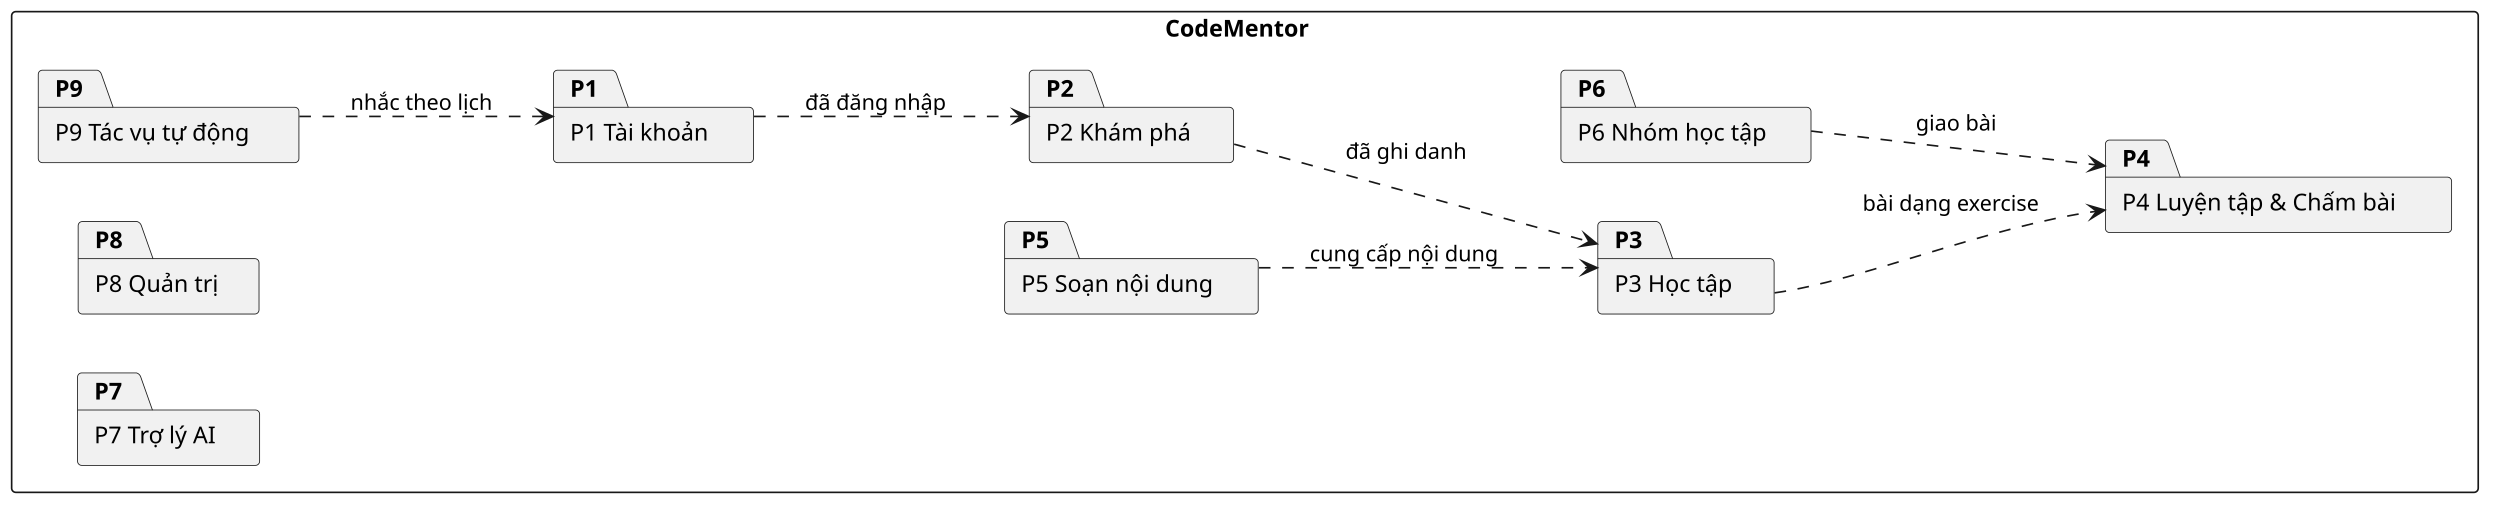
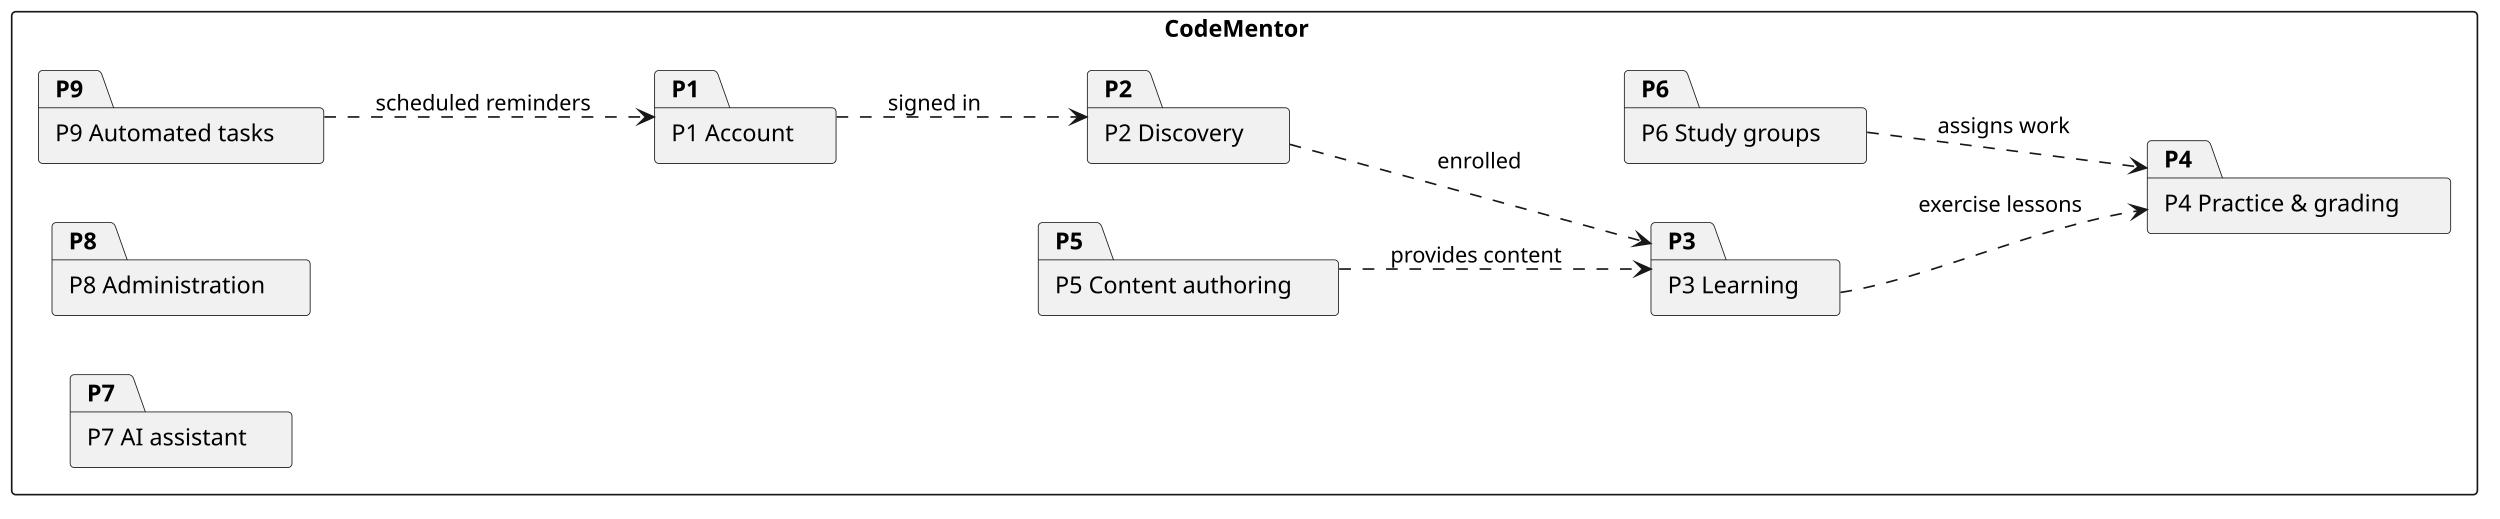
- <svg xmlns="http://www.w3.org/2000/svg" contentStyleType="text/css" data-diagram-type="DESCRIPTION" height="310px" preserveAspectRatio="none" style="width:1503px;height:310px;background:#FFFFFF;" version="1.1" viewBox="0 0 1503 310" width="1503px" zoomAndPan="magnify">
+ <svg xmlns="http://www.w3.org/2000/svg" version="1.1" data-diagram-type="DESCRIPTION" style="width:1496px;height:310px;background:#FFFFFF;" width="1496px" height="310px" viewBox="0 0 1496 310" zoomAndPan="magnify" preserveAspectRatio="none" contentStyleType="text/css">
  <defs />
-   <g>
-     <g class="cluster" data-qualified-name="CodeMentor" data-source-line="4" id="ent0001">
-       <rect fill="none" height="289" rx="2.5" ry="2.5" style="stroke:#181818;stroke-width:1;" width="1482.91" x="7" y="7" />
-       <text fill="#000000" font-family="sans-serif" font-size="14" font-weight="700" lengthAdjust="spacing" textLength="96.018" x="700.446" y="21.995">CodeMentor</text>
+   <g font-family="sans-serif" lengthAdjust="spacing">
+     <g class="cluster" data-qualified-name="CodeMentor" id="ent0001" data-source-line="4">
+       <rect x="7" y="7" width="1475.48" height="289" fill="none" style="stroke:#181818;stroke-width:1;" rx="2.5" ry="2.5" />
+       <text x="696.731" y="21.995" fill="#000" font-size="14" textLength="96.018" font-weight="700">CodeMentor</text>
    </g>
-     <g class="entity" data-qualified-name="CodeMentor.P1" data-source-line="5" id="ent0002">
-       <path d="M335.21,42.2 L368.212,42.2 A3.75,3.75 0 0 1 370.712,44.7 L377.712,64.497 L450.479,64.497 A2.5,2.5 0 0 1 452.979,66.997 L452.979,95.294 A2.5,2.5 0 0 1 450.479,97.794 L335.21,97.794 A2.5,2.5 0 0 1 332.71,95.294 L332.71,44.7 A2.5,2.5 0 0 1 335.21,42.2" fill="#F1F1F1" style="stroke:#181818;stroke-width:0.5;" />
-       <line style="stroke:#181818;stroke-width:0.5;" x1="332.71" x2="377.712" y1="64.497" y2="64.497" />
-       <text fill="#000000" font-family="sans-serif" font-size="14" font-weight="700" lengthAdjust="spacing" textLength="20.002" x="342.71" y="58.195">P1</text>
-       <text fill="#000000" font-family="sans-serif" font-size="14" lengthAdjust="spacing" textLength="90.269" x="342.71" y="84.492">P1 Tài khoản</text>
+     <g class="entity" data-qualified-name="CodeMentor.P1" id="ent0002" data-source-line="5">
+       <path d="M394.22,42.2 L427.222,42.2 A3.75,3.75 0 0 1 429.722,44.7 L436.722,64.497 L497.792,64.497 A2.5,2.5 0 0 1 500.292,66.997 L500.292,95.294 A2.5,2.5 0 0 1 497.792,97.794 L394.22,97.794 A2.5,2.5 0 0 1 391.72,95.294 L391.72,44.7 A2.5,2.5 0 0 1 394.22,42.2" style="stroke:#181818;stroke-width:0.5;" fill="#F1F1F1" />
+       <line x1="391.72" y1="64.497" x2="436.722" y2="64.497" style="stroke:#181818;stroke-width:0.5;" />
+       <text x="401.72" y="58.195" fill="#000" font-size="14" textLength="20.002" font-weight="700">P1</text>
+       <text x="401.72" y="84.492" fill="#000" font-size="14" textLength="78.572">P1 Account</text>
    </g>
-     <g class="entity" data-qualified-name="CodeMentor.P2" data-source-line="6" id="ent0003">
-       <path d="M621.28,42.2 L654.282,42.2 A3.75,3.75 0 0 1 656.782,44.7 L663.782,64.497 L739.139,64.497 A2.5,2.5 0 0 1 741.639,66.997 L741.639,95.294 A2.5,2.5 0 0 1 739.139,97.794 L621.28,97.794 A2.5,2.5 0 0 1 618.78,95.294 L618.78,44.7 A2.5,2.5 0 0 1 621.28,42.2" fill="#F1F1F1" style="stroke:#181818;stroke-width:0.5;" />
-       <line style="stroke:#181818;stroke-width:0.5;" x1="618.78" x2="663.782" y1="64.497" y2="64.497" />
-       <text fill="#000000" font-family="sans-serif" font-size="14" font-weight="700" lengthAdjust="spacing" textLength="20.002" x="628.78" y="58.195">P2</text>
-       <text fill="#000000" font-family="sans-serif" font-size="14" lengthAdjust="spacing" textLength="92.859" x="628.78" y="84.492">P2 Khám phá</text>
+     <g class="entity" data-qualified-name="CodeMentor.P2" id="ent0003" data-source-line="6">
+       <path d="M653.17,42.2 L686.172,42.2 A3.75,3.75 0 0 1 688.672,44.7 L695.672,64.497 L769.136,64.497 A2.5,2.5 0 0 1 771.636,66.997 L771.636,95.294 A2.5,2.5 0 0 1 769.136,97.794 L653.17,97.794 A2.5,2.5 0 0 1 650.67,95.294 L650.67,44.7 A2.5,2.5 0 0 1 653.17,42.2" style="stroke:#181818;stroke-width:0.5;" fill="#F1F1F1" />
+       <line x1="650.67" y1="64.497" x2="695.672" y2="64.497" style="stroke:#181818;stroke-width:0.5;" />
+       <text x="660.67" y="58.195" fill="#000" font-size="14" textLength="20.002" font-weight="700">P2</text>
+       <text x="660.67" y="84.492" fill="#000" font-size="14" textLength="90.966">P2 Discovery</text>
    </g>
-     <g class="entity" data-qualified-name="CodeMentor.P3" data-source-line="7" id="ent0004">
-       <path d="M963.1,133.2 L996.102,133.2 A3.75,3.75 0 0 1 998.602,135.7 L1005.602,155.497 L1064.095,155.497 A2.5,2.5 0 0 1 1066.595,157.997 L1066.595,186.294 A2.5,2.5 0 0 1 1064.095,188.794 L963.1,188.794 A2.5,2.5 0 0 1 960.6,186.294 L960.6,135.7 A2.5,2.5 0 0 1 963.1,133.2" fill="#F1F1F1" style="stroke:#181818;stroke-width:0.5;" />
-       <line style="stroke:#181818;stroke-width:0.5;" x1="960.6" x2="1005.602" y1="155.497" y2="155.497" />
-       <text fill="#000000" font-family="sans-serif" font-size="14" font-weight="700" lengthAdjust="spacing" textLength="20.002" x="970.6" y="149.195">P3</text>
-       <text fill="#000000" font-family="sans-serif" font-size="14" lengthAdjust="spacing" textLength="75.995" x="970.6" y="175.492">P3 Học tập</text>
+     <g class="entity" data-qualified-name="CodeMentor.P3" id="ent0004" data-source-line="7">
+       <path d="M990.44,133.2 L1023.442,133.2 A3.75,3.75 0 0 1 1025.942,135.7 L1032.942,155.497 L1098.51,155.497 A2.5,2.5 0 0 1 1101.01,157.997 L1101.01,186.294 A2.5,2.5 0 0 1 1098.51,188.794 L990.44,188.794 A2.5,2.5 0 0 1 987.94,186.294 L987.94,135.7 A2.5,2.5 0 0 1 990.44,133.2" style="stroke:#181818;stroke-width:0.5;" fill="#F1F1F1" />
+       <line x1="987.94" y1="155.497" x2="1032.942" y2="155.497" style="stroke:#181818;stroke-width:0.5;" />
+       <text x="997.94" y="149.195" fill="#000" font-size="14" textLength="20.002" font-weight="700">P3</text>
+       <text x="997.94" y="175.492" fill="#000" font-size="14" textLength="83.07">P3 Learning</text>
    </g>
-     <g class="entity" data-qualified-name="CodeMentor.P4" data-source-line="8" id="ent0005">
-       <path d="M1268.27,84.2 L1301.272,84.2 A3.75,3.75 0 0 1 1303.772,86.7 L1310.772,106.497 L1471.408,106.497 A2.5,2.5 0 0 1 1473.908,108.997 L1473.908,137.294 A2.5,2.5 0 0 1 1471.408,139.794 L1268.27,139.794 A2.5,2.5 0 0 1 1265.77,137.294 L1265.77,86.7 A2.5,2.5 0 0 1 1268.27,84.2" fill="#F1F1F1" style="stroke:#181818;stroke-width:0.5;" />
-       <line style="stroke:#181818;stroke-width:0.5;" x1="1265.77" x2="1310.772" y1="106.497" y2="106.497" />
-       <text fill="#000000" font-family="sans-serif" font-size="14" font-weight="700" lengthAdjust="spacing" textLength="20.002" x="1275.77" y="100.195">P4</text>
-       <text fill="#000000" font-family="sans-serif" font-size="14" lengthAdjust="spacing" textLength="178.138" x="1275.77" y="126.492">P4 Luyện tập &amp; Chấm bài</text>
+     <g class="entity" data-qualified-name="CodeMentor.P4" id="ent0005" data-source-line="8">
+       <path d="M1287.44,84.2 L1320.442,84.2 A3.75,3.75 0 0 1 1322.942,86.7 L1329.942,106.497 L1463.979,106.497 A2.5,2.5 0 0 1 1466.479,108.997 L1466.479,137.294 A2.5,2.5 0 0 1 1463.979,139.794 L1287.44,139.794 A2.5,2.5 0 0 1 1284.94,137.294 L1284.94,86.7 A2.5,2.5 0 0 1 1287.44,84.2" style="stroke:#181818;stroke-width:0.5;" fill="#F1F1F1" />
+       <line x1="1284.94" y1="106.497" x2="1329.942" y2="106.497" style="stroke:#181818;stroke-width:0.5;" />
+       <text x="1294.94" y="100.195" fill="#000" font-size="14" textLength="20.002" font-weight="700">P4</text>
+       <text x="1294.94" y="126.492" fill="#000" font-size="14" textLength="151.539">P4 Practice &amp; grading</text>
    </g>
-     <g class="entity" data-qualified-name="CodeMentor.P5" data-source-line="9" id="ent0006">
-       <path d="M606.48,133.2 L639.482,133.2 A3.75,3.75 0 0 1 641.982,135.7 L648.982,155.497 L753.932,155.497 A2.5,2.5 0 0 1 756.432,157.997 L756.432,186.294 A2.5,2.5 0 0 1 753.932,188.794 L606.48,188.794 A2.5,2.5 0 0 1 603.98,186.294 L603.98,135.7 A2.5,2.5 0 0 1 606.48,133.2" fill="#F1F1F1" style="stroke:#181818;stroke-width:0.5;" />
-       <line style="stroke:#181818;stroke-width:0.5;" x1="603.98" x2="648.982" y1="155.497" y2="155.497" />
-       <text fill="#000000" font-family="sans-serif" font-size="14" font-weight="700" lengthAdjust="spacing" textLength="20.002" x="613.98" y="149.195">P5</text>
-       <text fill="#000000" font-family="sans-serif" font-size="14" lengthAdjust="spacing" textLength="122.452" x="613.98" y="175.492">P5 Soạn nội dung</text>
+     <g class="entity" data-qualified-name="CodeMentor.P5" id="ent0006" data-source-line="9">
+       <path d="M623.8,133.2 L656.802,133.2 A3.75,3.75 0 0 1 659.302,135.7 L666.302,155.497 L798.514,155.497 A2.5,2.5 0 0 1 801.014,157.997 L801.014,186.294 A2.5,2.5 0 0 1 798.514,188.794 L623.8,188.794 A2.5,2.5 0 0 1 621.3,186.294 L621.3,135.7 A2.5,2.5 0 0 1 623.8,133.2" style="stroke:#181818;stroke-width:0.5;" fill="#F1F1F1" />
+       <line x1="621.3" y1="155.497" x2="666.302" y2="155.497" style="stroke:#181818;stroke-width:0.5;" />
+       <text x="631.3" y="149.195" fill="#000" font-size="14" textLength="20.002" font-weight="700">P5</text>
+       <text x="631.3" y="175.492" fill="#000" font-size="14" textLength="149.714">P5 Content authoring</text>
    </g>
-     <g class="entity" data-qualified-name="CodeMentor.P6" data-source-line="10" id="ent0007">
-       <path d="M940.93,42.2 L973.932,42.2 A3.75,3.75 0 0 1 976.432,44.7 L983.432,64.497 L1086.27,64.497 A2.5,2.5 0 0 1 1088.77,66.997 L1088.77,95.294 A2.5,2.5 0 0 1 1086.27,97.794 L940.93,97.794 A2.5,2.5 0 0 1 938.43,95.294 L938.43,44.7 A2.5,2.5 0 0 1 940.93,42.2" fill="#F1F1F1" style="stroke:#181818;stroke-width:0.5;" />
-       <line style="stroke:#181818;stroke-width:0.5;" x1="938.43" x2="983.432" y1="64.497" y2="64.497" />
-       <text fill="#000000" font-family="sans-serif" font-size="14" font-weight="700" lengthAdjust="spacing" textLength="20.002" x="948.43" y="58.195">P6</text>
-       <text fill="#000000" font-family="sans-serif" font-size="14" lengthAdjust="spacing" textLength="120.34" x="948.43" y="84.492">P6 Nhóm học tập</text>
+     <g class="entity" data-qualified-name="CodeMentor.P6" id="ent0007" data-source-line="10">
+       <path d="M974.51,42.2 L1007.512,42.2 A3.75,3.75 0 0 1 1010.012,44.7 L1017.012,64.497 L1114.443,64.497 A2.5,2.5 0 0 1 1116.943,66.997 L1116.943,95.294 A2.5,2.5 0 0 1 1114.443,97.794 L974.51,97.794 A2.5,2.5 0 0 1 972.01,95.294 L972.01,44.7 A2.5,2.5 0 0 1 974.51,42.2" style="stroke:#181818;stroke-width:0.5;" fill="#F1F1F1" />
+       <line x1="972.01" y1="64.497" x2="1017.012" y2="64.497" style="stroke:#181818;stroke-width:0.5;" />
+       <text x="982.01" y="58.195" fill="#000" font-size="14" textLength="20.002" font-weight="700">P6</text>
+       <text x="982.01" y="84.492" fill="#000" font-size="14" textLength="114.933">P6 Study groups</text>
    </g>
-     <g class="entity" data-qualified-name="CodeMentor.P7" data-source-line="11" id="ent0008">
-       <path d="M49.13,224.2 L82.132,224.2 A3.75,3.75 0 0 1 84.632,226.7 L91.632,246.497 L153.584,246.497 A2.5,2.5 0 0 1 156.084,248.997 L156.084,277.294 A2.5,2.5 0 0 1 153.584,279.794 L49.13,279.794 A2.5,2.5 0 0 1 46.63,277.294 L46.63,226.7 A2.5,2.5 0 0 1 49.13,224.2" fill="#F1F1F1" style="stroke:#181818;stroke-width:0.5;" />
-       <line style="stroke:#181818;stroke-width:0.5;" x1="46.63" x2="91.632" y1="246.497" y2="246.497" />
-       <text fill="#000000" font-family="sans-serif" font-size="14" font-weight="700" lengthAdjust="spacing" textLength="20.002" x="56.63" y="240.195">P7</text>
-       <text fill="#000000" font-family="sans-serif" font-size="14" lengthAdjust="spacing" textLength="79.454" x="56.63" y="266.492">P7 Trợ lý AI</text>
+     <g class="entity" data-qualified-name="CodeMentor.P7" id="ent0008" data-source-line="11">
+       <path d="M44.49,224.2 L77.492,224.2 A3.75,3.75 0 0 1 79.992,226.7 L86.992,246.497 L172.227,246.497 A2.5,2.5 0 0 1 174.727,248.997 L174.727,277.294 A2.5,2.5 0 0 1 172.227,279.794 L44.49,279.794 A2.5,2.5 0 0 1 41.99,277.294 L41.99,226.7 A2.5,2.5 0 0 1 44.49,224.2" style="stroke:#181818;stroke-width:0.5;" fill="#F1F1F1" />
+       <line x1="41.99" y1="246.497" x2="86.992" y2="246.497" style="stroke:#181818;stroke-width:0.5;" />
+       <text x="51.99" y="240.195" fill="#000" font-size="14" textLength="20.002" font-weight="700">P7</text>
+       <text x="51.99" y="266.492" fill="#000" font-size="14" textLength="102.737">P7 AI assistant</text>
    </g>
-     <g class="entity" data-qualified-name="CodeMentor.P8" data-source-line="12" id="ent0009">
-       <path d="M49.49,133.2 L82.492,133.2 A3.75,3.75 0 0 1 84.992,135.7 L91.992,155.497 L153.22,155.497 A2.5,2.5 0 0 1 155.72,157.997 L155.72,186.294 A2.5,2.5 0 0 1 153.22,188.794 L49.49,188.794 A2.5,2.5 0 0 1 46.99,186.294 L46.99,135.7 A2.5,2.5 0 0 1 49.49,133.2" fill="#F1F1F1" style="stroke:#181818;stroke-width:0.5;" />
-       <line style="stroke:#181818;stroke-width:0.5;" x1="46.99" x2="91.992" y1="155.497" y2="155.497" />
-       <text fill="#000000" font-family="sans-serif" font-size="14" font-weight="700" lengthAdjust="spacing" textLength="20.002" x="56.99" y="149.195">P8</text>
-       <text fill="#000000" font-family="sans-serif" font-size="14" lengthAdjust="spacing" textLength="78.73" x="56.99" y="175.492">P8 Quản trị</text>
+     <g class="entity" data-qualified-name="CodeMentor.P8" id="ent0009" data-source-line="12">
+       <path d="M33.62,133.2 L66.622,133.2 A3.75,3.75 0 0 1 69.122,135.7 L76.122,155.497 L183.109,155.497 A2.5,2.5 0 0 1 185.609,157.997 L185.609,186.294 A2.5,2.5 0 0 1 183.109,188.794 L33.62,188.794 A2.5,2.5 0 0 1 31.12,186.294 L31.12,135.7 A2.5,2.5 0 0 1 33.62,133.2" style="stroke:#181818;stroke-width:0.5;" fill="#F1F1F1" />
+       <line x1="31.12" y1="155.497" x2="76.122" y2="155.497" style="stroke:#181818;stroke-width:0.5;" />
+       <text x="41.12" y="149.195" fill="#000" font-size="14" textLength="20.002" font-weight="700">P8</text>
+       <text x="41.12" y="175.492" fill="#000" font-size="14" textLength="124.489">P8 Administration</text>
    </g>
-     <g class="entity" data-qualified-name="CodeMentor.P9" data-source-line="13" id="ent0010">
-       <path d="M25.5,42.2 L58.502,42.2 A3.75,3.75 0 0 1 61.002,44.7 L68.002,64.497 L177.211,64.497 A2.5,2.5 0 0 1 179.711,66.997 L179.711,95.294 A2.5,2.5 0 0 1 177.211,97.794 L25.5,97.794 A2.5,2.5 0 0 1 23,95.294 L23,44.7 A2.5,2.5 0 0 1 25.5,42.2" fill="#F1F1F1" style="stroke:#181818;stroke-width:0.5;" />
-       <line style="stroke:#181818;stroke-width:0.5;" x1="23" x2="68.002" y1="64.497" y2="64.497" />
-       <text fill="#000000" font-family="sans-serif" font-size="14" font-weight="700" lengthAdjust="spacing" textLength="20.002" x="33" y="58.195">P9</text>
-       <text fill="#000000" font-family="sans-serif" font-size="14" lengthAdjust="spacing" textLength="126.711" x="33" y="84.492">P9 Tác vụ tự động</text>
+     <g class="entity" data-qualified-name="CodeMentor.P9" id="ent0010" data-source-line="13">
+       <path d="M25.5,42.2 L58.502,42.2 A3.75,3.75 0 0 1 61.002,44.7 L68.002,64.497 L191.225,64.497 A2.5,2.5 0 0 1 193.725,66.997 L193.725,95.294 A2.5,2.5 0 0 1 191.225,97.794 L25.5,97.794 A2.5,2.5 0 0 1 23,95.294 L23,44.7 A2.5,2.5 0 0 1 25.5,42.2" style="stroke:#181818;stroke-width:0.5;" fill="#F1F1F1" />
+       <line x1="23" y1="64.497" x2="68.002" y2="64.497" style="stroke:#181818;stroke-width:0.5;" />
+       <text x="33" y="58.195" fill="#000" font-size="14" textLength="20.002" font-weight="700">P9</text>
+       <text x="33" y="84.492" fill="#000" font-size="14" textLength="140.725">P9 Automated tasks</text>
    </g>
-     <g class="link" data-entity-1="ent0002" data-entity-2="ent0003" data-link-type="dependency" data-source-line="16" id="lnk11">
-       <path d="M453.32,70 C501.67,70 564.61,70 613.33,70" fill="none" id="P1-to-P2" style="stroke:#181818;stroke-width:1;stroke-dasharray:7,7;" />
-       <polygon fill="#181818" points="618.33,70,609.33,66,613.33,70,609.33,74,618.33,70" style="stroke:#181818;stroke-width:1;stroke-linejoin:miter;stroke-miterlimit:10;" />
-       <text fill="#000000" font-family="sans-serif" font-size="13" lengthAdjust="spacing" textLength="89.889" x="483.98" y="66.067">đã đăng nhập</text>
+     <g class="link" data-entity-1="ent0002" data-entity-2="ent0003" id="lnk11" data-source-line="16" data-link-type="dependency">
+       <path d="M500.58,70 C544.01,70 600.18,70 645.23,70" style="stroke:#181818;stroke-width:1;stroke-dasharray:7,7;" fill="none" id="P1-to-P2" />
+       <polygon points="650.23,70,641.23,66,645.23,70,641.23,74,650.23,70" fill="#181818" style="stroke:#181818;stroke-width:1;stroke-linejoin:miter;stroke-miterlimit:10;" />
+       <text x="531.3" y="66.067" fill="#000" font-size="13" textLength="59.109">signed in</text>
    </g>
-     <g class="link" data-entity-1="ent0003" data-entity-2="ent0004" data-link-type="dependency" data-source-line="17" id="lnk12">
-       <path d="M741.99,86.69 C804.49,103.85 896.009,128.986 955.298,145.266" fill="none" id="P2-to-P3" style="stroke:#181818;stroke-width:1;stroke-dasharray:7,7;" />
-       <polygon fill="#181818" points="960.12,146.59,952.5,140.35,955.298,145.266,950.382,148.064,960.12,146.59" style="stroke:#181818;stroke-width:1;stroke-linejoin:miter;stroke-miterlimit:10;" />
-       <text fill="#000000" font-family="sans-serif" font-size="13" lengthAdjust="spacing" textLength="77.283" x="808.93" y="95.497">đã ghi danh</text>
+     <g class="link" data-entity-1="ent0003" data-entity-2="ent0004" id="lnk12" data-source-line="17" data-link-type="dependency">
+       <path d="M771.77,86.37 C833.07,103.21 922.959,127.895 982.829,144.345" style="stroke:#181818;stroke-width:1;stroke-dasharray:7,7;" fill="none" id="P2-to-P3" />
+       <polygon points="987.65,145.67,980.031,139.428,982.829,144.345,977.912,147.143,987.65,145.67" fill="#181818" style="stroke:#181818;stroke-width:1;stroke-linejoin:miter;stroke-miterlimit:10;" />
+       <text x="860.01" y="100.737" fill="#000" font-size="13" textLength="53.009">enrolled</text>
    </g>
-     <g class="link" data-entity-1="ent0004" data-entity-2="ent0005" data-link-type="dependency" data-source-line="18" id="lnk13">
-       <path d="M1066.87,176.067 C1118.93,168.867 1195.317,136.005 1260.467,126.995" fill="none" id="P3-to-P4" style="stroke:#181818;stroke-width:1;stroke-dasharray:7,7;" />
-       <polygon fill="#181818" points="1265.42,126.31,1255.957,123.581,1260.467,126.995,1257.053,131.505,1265.42,126.31" style="stroke:#181818;stroke-width:1;stroke-linejoin:miter;stroke-miterlimit:10;" />
-       <text fill="#000000" font-family="sans-serif" font-size="13" lengthAdjust="spacing" textLength="115.369" x="1119.77" y="126.737">bài dạng exercise</text>
+     <g class="link" data-entity-1="ent0004" data-entity-2="ent0005" id="lnk13" data-source-line="18" data-link-type="dependency">
+       <path d="M1101.33,174.987 C1151.5,167.517 1221.134,134.856 1279.734,126.136" style="stroke:#181818;stroke-width:1;stroke-dasharray:7,7;" fill="none" id="P3-to-P4" />
+       <polygon points="1284.68,125.4,1275.189,122.768,1279.734,126.136,1276.367,130.681,1284.68,125.4" fill="#181818" style="stroke:#181818;stroke-width:1;stroke-linejoin:miter;stroke-miterlimit:10;" />
+       <text x="1147.94" y="126.737" fill="#000" font-size="13" textLength="106.818">exercise lessons</text>
    </g>
-     <g class="link" data-entity-1="ent0006" data-entity-2="ent0004" data-link-type="dependency" data-source-line="19" id="lnk14">
-       <path d="M756.82,161 C819,161 900.5,161 955.26,161" fill="none" id="P5-to-P3" style="stroke:#181818;stroke-width:1;stroke-dasharray:7,7;" />
-       <polygon fill="#181818" points="960.26,161,951.26,157,955.26,161,951.26,165,960.26,161" style="stroke:#181818;stroke-width:1;stroke-linejoin:miter;stroke-miterlimit:10;" />
-       <text fill="#000000" font-family="sans-serif" font-size="13" lengthAdjust="spacing" textLength="120.428" x="787.43" y="157.067">cung cấp nội dung</text>
+     <g class="link" data-entity-1="ent0006" data-entity-2="ent0004" id="lnk14" data-source-line="19" data-link-type="dependency">
+       <path d="M801.38,161 C860.79,161 932.01,161 982.91,161" style="stroke:#181818;stroke-width:1;stroke-dasharray:7,7;" fill="none" id="P5-to-P3" />
+       <polygon points="987.91,161,978.91,157,982.91,161,978.91,165,987.91,161" fill="#181818" style="stroke:#181818;stroke-width:1;stroke-linejoin:miter;stroke-miterlimit:10;" />
+       <text x="832.01" y="157.067" fill="#000" font-size="13" textLength="109.783">provides content</text>
    </g>
-     <g class="link" data-entity-1="ent0007" data-entity-2="ent0005" data-link-type="dependency" data-source-line="20" id="lnk15">
-       <path d="M1088.86,78.8 C1140.09,84.88 1203.915,92.441 1260.495,99.151" fill="none" id="P6-to-P4" style="stroke:#181818;stroke-width:1;stroke-dasharray:7,7;" />
-       <polygon fill="#181818" points="1265.46,99.74,1256.994,94.708,1260.495,99.151,1256.052,102.652,1265.46,99.74" style="stroke:#181818;stroke-width:1;stroke-linejoin:miter;stroke-miterlimit:10;" />
-       <text fill="#000000" font-family="sans-serif" font-size="13" lengthAdjust="spacing" textLength="51.746" x="1151.77" y="78.477">giao bài</text>
+     <g class="link" data-entity-1="ent0007" data-entity-2="ent0005" id="lnk15" data-source-line="20" data-link-type="dependency">
+       <path d="M1117.32,79.17 C1166.42,85.43 1226.91,93.147 1279.52,99.857" style="stroke:#181818;stroke-width:1;stroke-dasharray:7,7;" fill="none" id="P6-to-P4" />
+       <polygon points="1284.48,100.49,1276.058,95.383,1279.52,99.857,1275.046,103.319,1284.48,100.49" fill="#181818" style="stroke:#181818;stroke-width:1;stroke-linejoin:miter;stroke-miterlimit:10;" />
+       <text x="1159.44" y="79.657" fill="#000" font-size="13" textLength="83.979">assigns work</text>
    </g>
-     <g class="link" data-entity-1="ent0010" data-entity-2="ent0002" data-link-type="dependency" data-source-line="21" id="lnk16">
-       <path d="M179.93,70 C227.83,70 283.34,70 327.43,70" fill="none" id="P9-to-P1" style="stroke:#181818;stroke-width:1;stroke-dasharray:7,7;" />
-       <polygon fill="#181818" points="332.43,70,323.43,66,327.43,70,323.43,74,332.43,70" style="stroke:#181818;stroke-width:1;stroke-linejoin:miter;stroke-miterlimit:10;" />
-       <text fill="#000000" font-family="sans-serif" font-size="13" lengthAdjust="spacing" textLength="91.755" x="210.71" y="66.067">nhắc theo lịch</text>
+     <g class="link" data-entity-1="ent0010" data-entity-2="ent0002" id="lnk16" data-source-line="21" data-link-type="dependency">
+       <path d="M194.06,70 C256.01,70 333.18,70 386.33,70" style="stroke:#181818;stroke-width:1;stroke-dasharray:7,7;" fill="none" id="P9-to-P1" />
+       <polygon points="391.33,70,382.33,66,386.33,70,382.33,74,391.33,70" fill="#181818" style="stroke:#181818;stroke-width:1;stroke-linejoin:miter;stroke-miterlimit:10;" />
+       <text x="224.72" y="66.067" fill="#000" font-size="13" textLength="136.868">scheduled reminders</text>
    </g>
  </g>
</svg>
